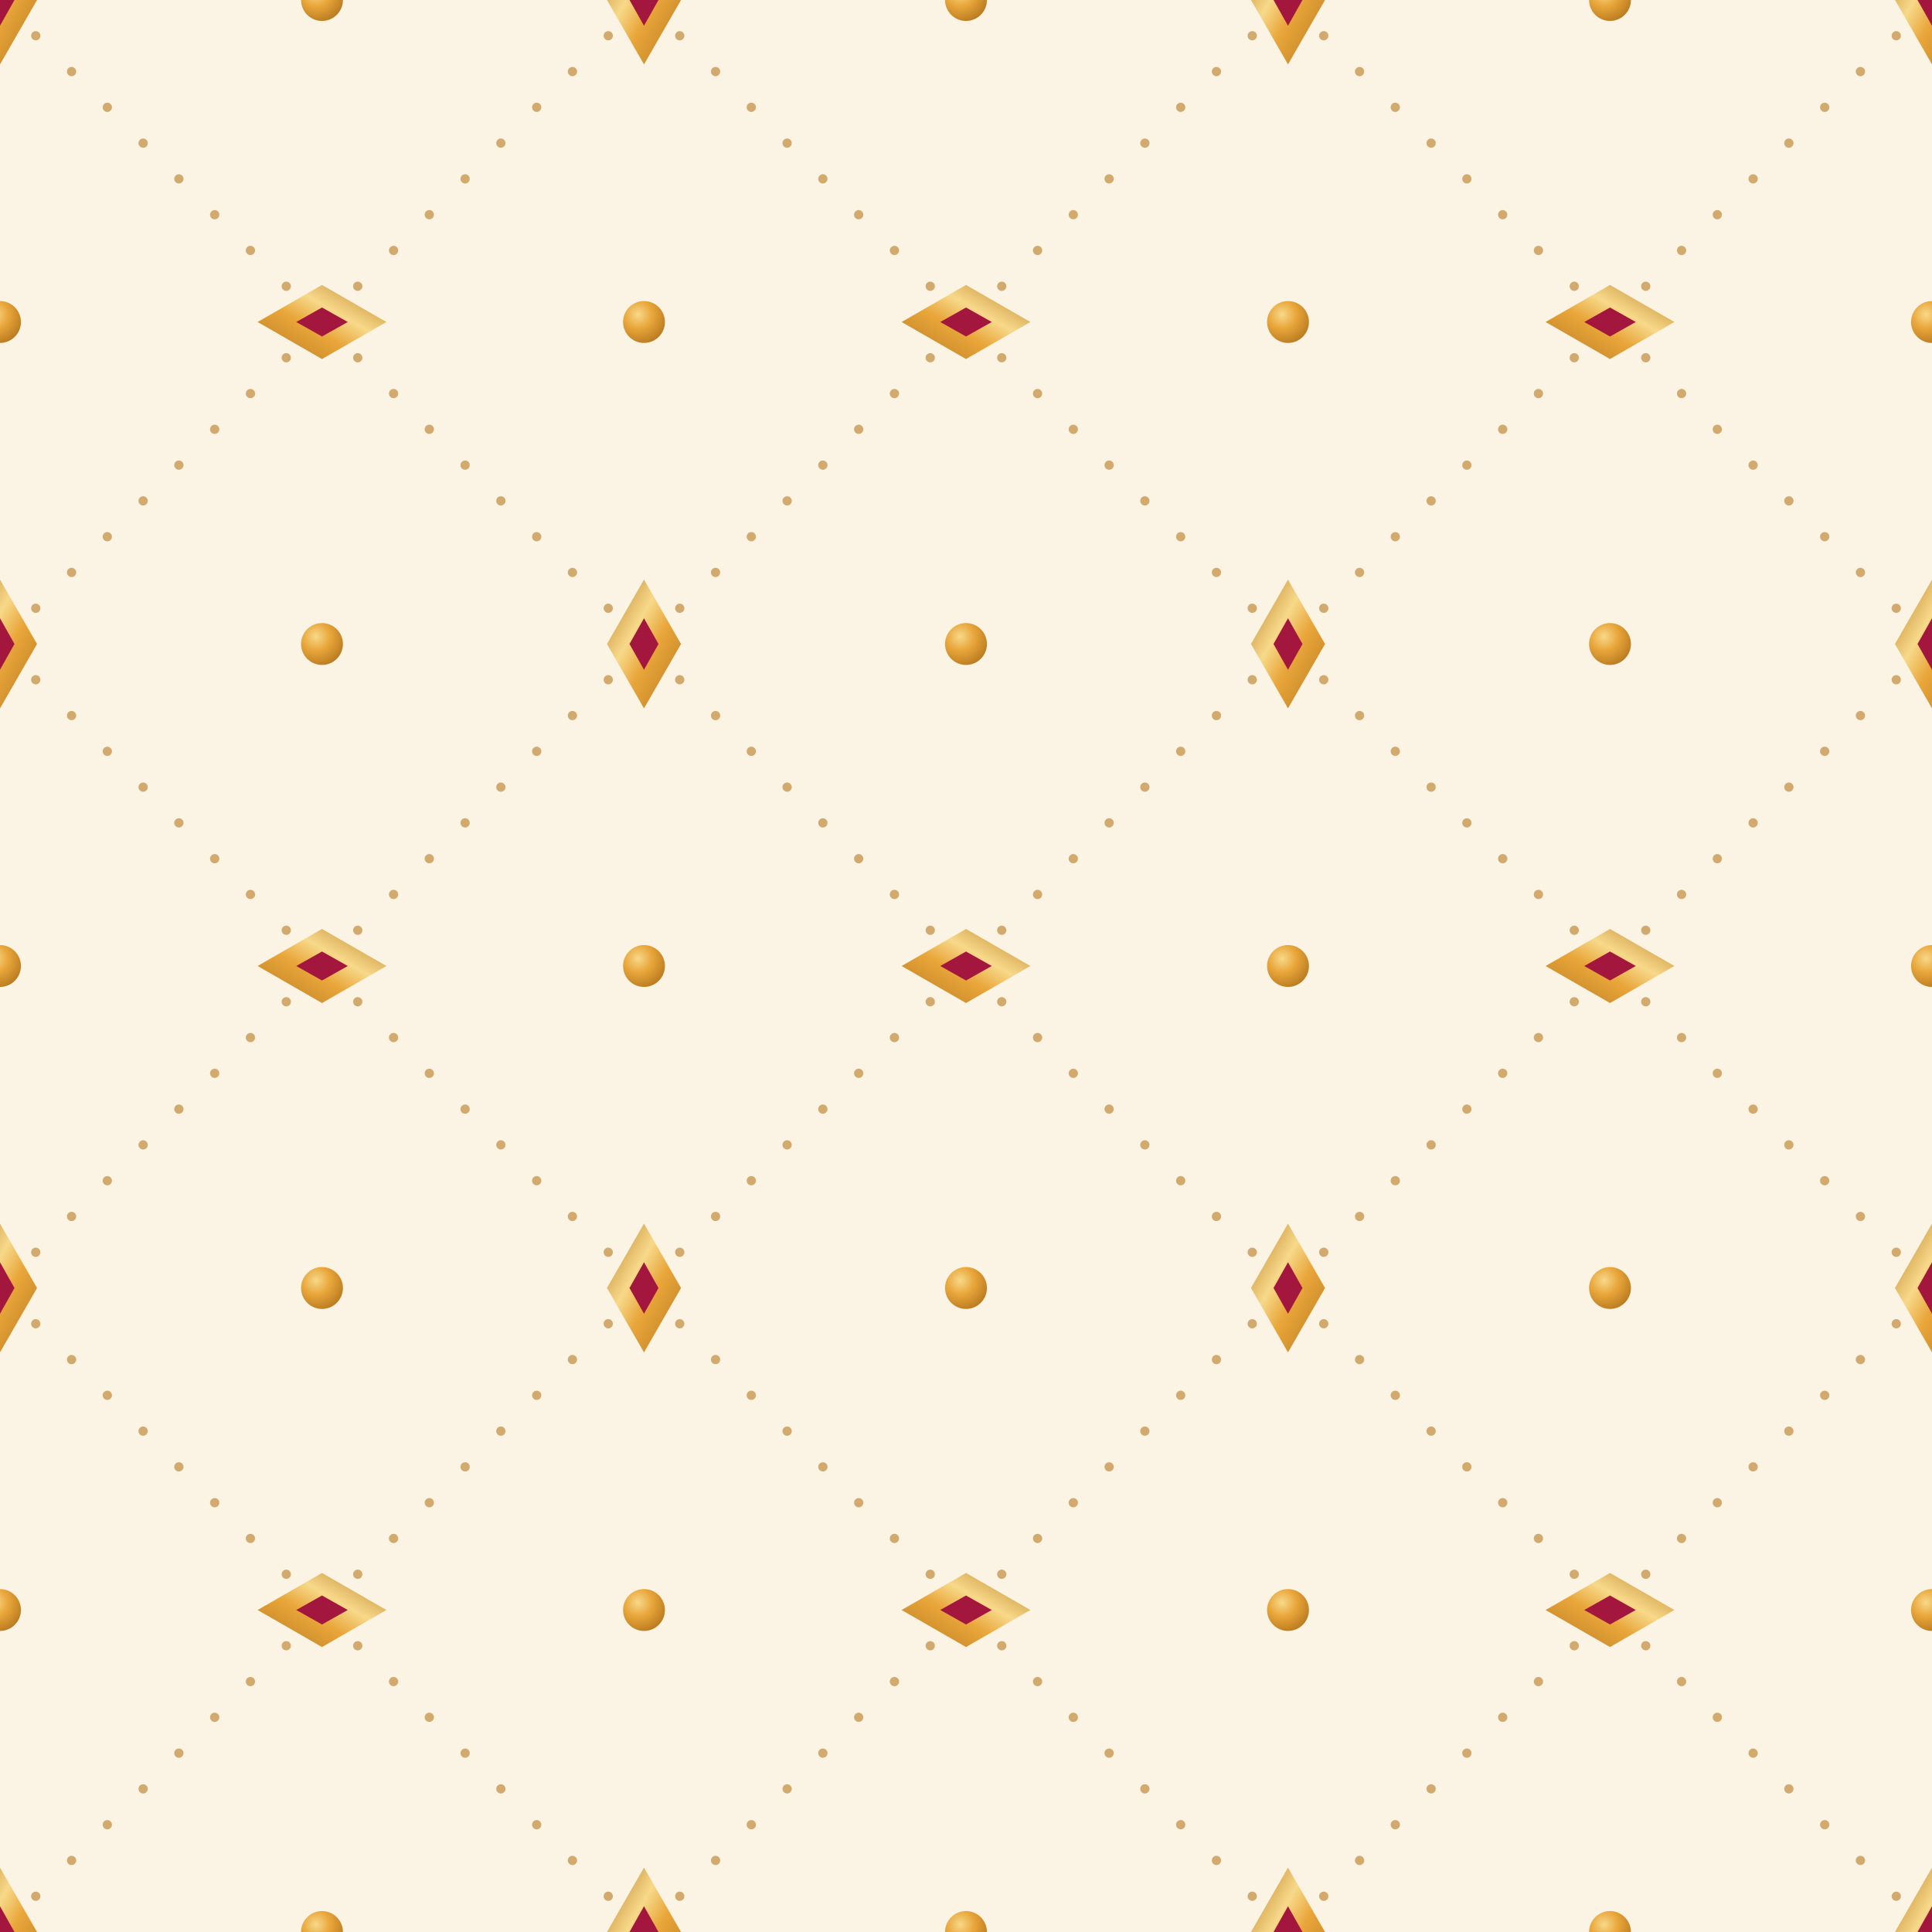
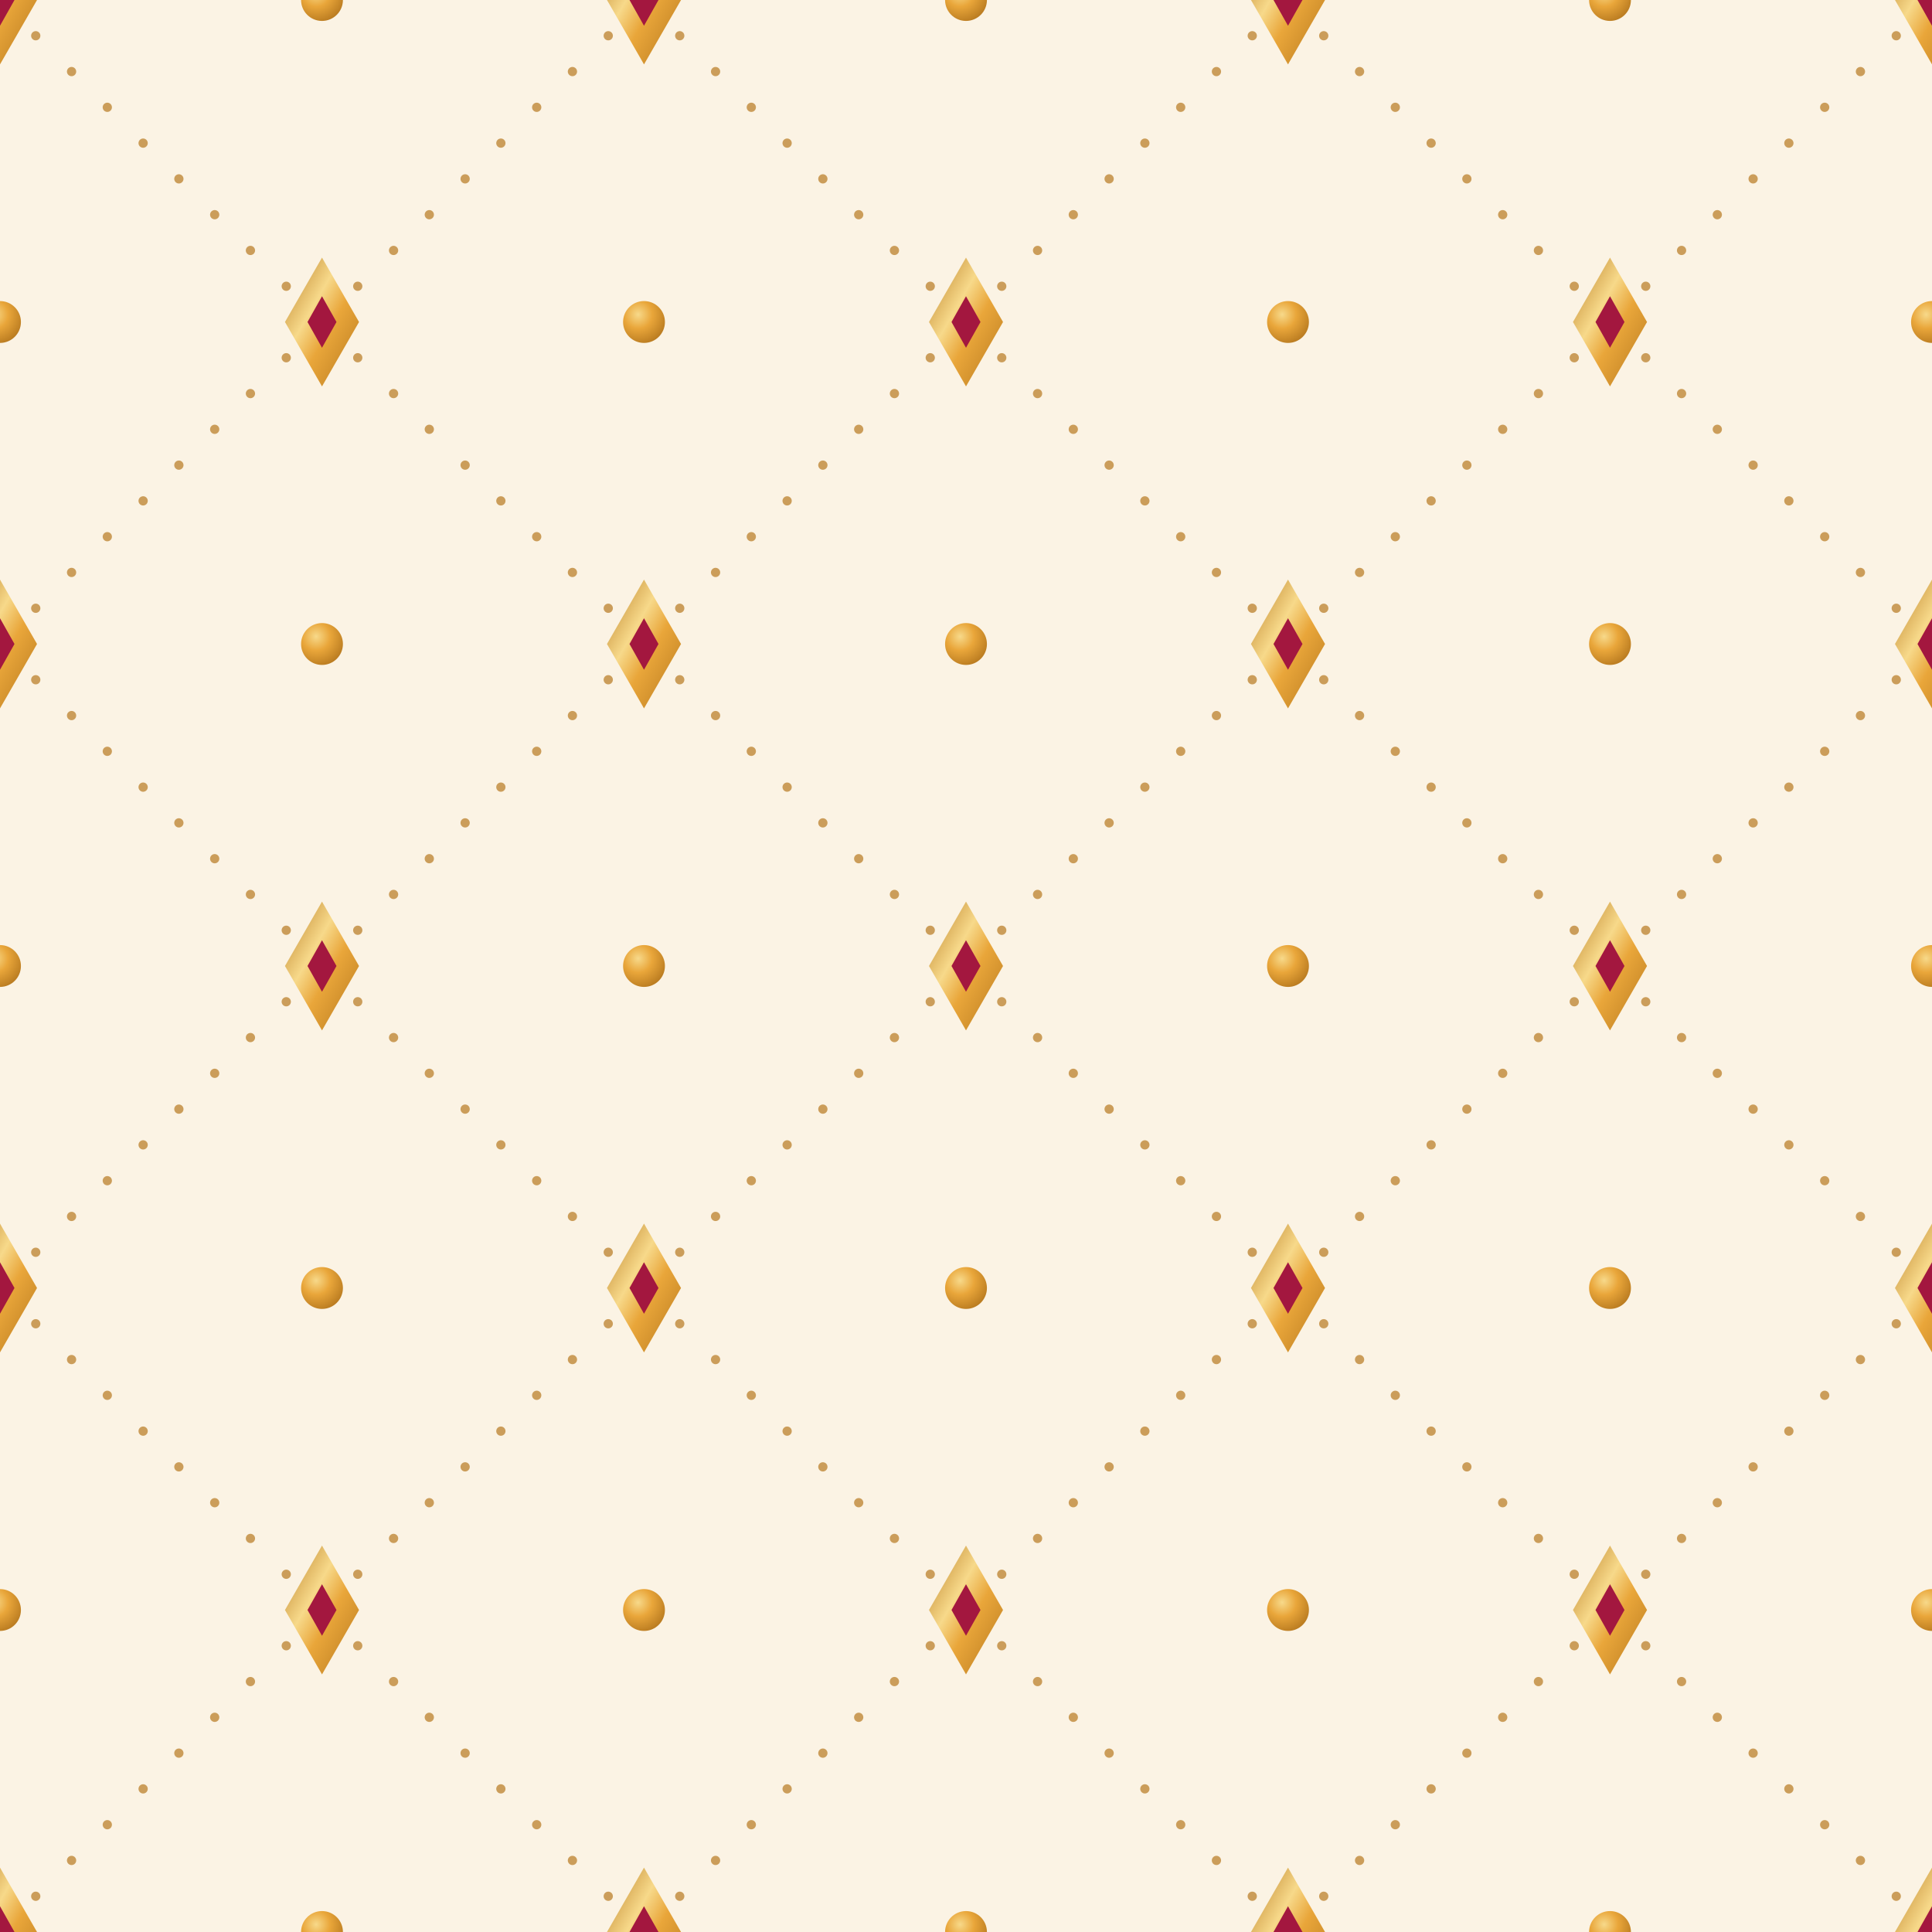
<svg xmlns="http://www.w3.org/2000/svg" xmlns:xlink="http://www.w3.org/1999/xlink" width="240" height="240" viewBox="0 0 240 240">
  <defs>
    <linearGradient id="foil" x1="0" y1="0" x2="1" y2="1">
      <stop offset="0" stop-color="#B7791F" />
      <stop offset=".38" stop-color="#F7D98A" />
      <stop offset=".58" stop-color="#E9A63A" />
      <stop offset="1" stop-color="#B7791F" />
    </linearGradient>
    <radialGradient id="brass" cx=".36" cy=".32" r=".75">
      <stop offset="0" stop-color="#F7D98A" />
      <stop offset=".45" stop-color="#E9A63A" />
      <stop offset="1" stop-color="#B7791F" />
    </radialGradient>
    <g id="dm">
      <path d="M0 -8L4.6 0 0 8 -4.6 0Z" fill="url(#foil)" />
      <path d="M0 -3.2L1.8 0 0 3.2 -1.8 0Z" fill="#A3173F" />
    </g>
    <g id="ss">
      <circle r="2.6" fill="url(#brass)" />
    </g>
  </defs>
  <rect width="240" height="240" fill="#FBF3E4" />
-   <path d="M4.44 4.44h0M8.89 8.89h0M13.33 13.33h0M17.78 17.78h0M22.22 22.22h0M26.67 26.67h0M31.11 31.11h0M35.56 35.56h0M4.44 84.44h0M8.89 88.89h0M13.33 93.33h0M17.78 97.78h0M22.22 102.22h0M26.67 106.67h0M31.11 111.11h0M35.56 115.56h0M4.44 75.56h0M8.89 71.11h0M13.33 66.67h0M17.78 62.22h0M22.22 57.78h0M26.67 53.33h0M31.11 48.89h0M35.56 44.44h0M4.44 164.44h0M8.89 168.89h0M13.33 173.33h0M17.78 177.78h0M22.22 182.22h0M26.67 186.67h0M31.11 191.11h0M35.56 195.56h0M4.44 155.56h0M8.89 151.11h0M13.33 146.67h0M17.78 142.22h0M22.22 137.78h0M26.67 133.33h0M31.11 128.89h0M35.56 124.44h0M4.44 235.56h0M8.89 231.11h0M13.33 226.67h0M17.78 222.22h0M22.22 217.78h0M26.67 213.33h0M31.11 208.89h0M35.56 204.44h0M44.44 44.44h0M48.89 48.89h0M53.33 53.33h0M57.78 57.78h0M62.22 62.22h0M66.67 66.67h0M71.11 71.11h0M75.56 75.56h0M44.44 35.56h0M48.89 31.11h0M53.33 26.67h0M57.78 22.22h0M62.22 17.78h0M66.67 13.33h0M71.11 8.89h0M75.56 4.44h0M44.44 124.44h0M48.89 128.89h0M53.33 133.33h0M57.78 137.78h0M62.22 142.22h0M66.67 146.67h0M71.11 151.11h0M75.56 155.56h0M44.44 115.56h0M48.89 111.11h0M53.33 106.67h0M57.78 102.22h0M62.22 97.78h0M66.67 93.33h0M71.11 88.89h0M75.56 84.44h0M44.44 204.44h0M48.89 208.89h0M53.33 213.33h0M57.78 217.78h0M62.22 222.22h0M66.67 226.67h0M71.11 231.11h0M75.56 235.56h0M44.44 195.56h0M48.89 191.11h0M53.33 186.67h0M57.78 182.22h0M62.22 177.78h0M66.67 173.33h0M71.11 168.89h0M75.56 164.44h0M84.44 4.44h0M88.89 8.89h0M93.33 13.33h0M97.78 17.78h0M102.22 22.22h0M106.67 26.67h0M111.11 31.11h0M115.56 35.56h0M84.44 84.44h0M88.89 88.89h0M93.33 93.33h0M97.78 97.78h0M102.22 102.22h0M106.67 106.67h0M111.11 111.11h0M115.56 115.56h0M84.44 75.56h0M88.89 71.11h0M93.33 66.67h0M97.78 62.22h0M102.22 57.78h0M106.67 53.33h0M111.11 48.89h0M115.56 44.44h0M84.44 164.44h0M88.89 168.89h0M93.33 173.33h0M97.78 177.78h0M102.22 182.22h0M106.67 186.67h0M111.11 191.11h0M115.56 195.56h0M84.44 155.56h0M88.89 151.11h0M93.33 146.67h0M97.78 142.22h0M102.22 137.78h0M106.67 133.33h0M111.11 128.89h0M115.56 124.44h0M84.44 235.56h0M88.89 231.11h0M93.33 226.67h0M97.78 222.22h0M102.22 217.78h0M106.67 213.33h0M111.11 208.89h0M115.56 204.44h0M124.44 44.44h0M128.89 48.89h0M133.33 53.33h0M137.78 57.78h0M142.22 62.22h0M146.67 66.67h0M151.11 71.11h0M155.56 75.56h0M124.44 35.56h0M128.89 31.11h0M133.33 26.67h0M137.78 22.22h0M142.22 17.78h0M146.67 13.33h0M151.11 8.89h0M155.56 4.44h0M124.44 124.44h0M128.89 128.89h0M133.33 133.33h0M137.78 137.78h0M142.22 142.22h0M146.67 146.67h0M151.11 151.11h0M155.56 155.56h0M124.44 115.56h0M128.89 111.11h0M133.33 106.67h0M137.78 102.22h0M142.22 97.78h0M146.67 93.33h0M151.11 88.89h0M155.56 84.44h0M124.44 204.44h0M128.89 208.89h0M133.33 213.33h0M137.78 217.78h0M142.22 222.22h0M146.67 226.67h0M151.11 231.11h0M155.56 235.56h0M124.44 195.56h0M128.89 191.11h0M133.33 186.67h0M137.78 182.22h0M142.22 177.78h0M146.67 173.33h0M151.11 168.89h0M155.56 164.44h0M164.44 4.44h0M168.89 8.89h0M173.33 13.33h0M177.78 17.78h0M182.22 22.22h0M186.67 26.67h0M191.11 31.11h0M195.56 35.56h0M164.44 84.44h0M168.89 88.89h0M173.33 93.33h0M177.78 97.78h0M182.22 102.22h0M186.67 106.67h0M191.11 111.11h0M195.56 115.56h0M164.44 75.56h0M168.89 71.11h0M173.33 66.67h0M177.78 62.22h0M182.22 57.78h0M186.67 53.33h0M191.11 48.89h0M195.56 44.44h0M164.44 164.44h0M168.89 168.89h0M173.33 173.33h0M177.78 177.78h0M182.22 182.22h0M186.67 186.67h0M191.11 191.11h0M195.56 195.56h0M164.44 155.56h0M168.89 151.11h0M173.33 146.67h0M177.78 142.22h0M182.22 137.78h0M186.67 133.33h0M191.11 128.89h0M195.56 124.44h0M164.44 235.56h0M168.89 231.11h0M173.33 226.67h0M177.78 222.22h0M182.22 217.78h0M186.67 213.33h0M191.11 208.89h0M195.56 204.44h0M204.44 44.44h0M208.89 48.89h0M213.33 53.33h0M217.78 57.78h0M222.22 62.22h0M226.67 66.67h0M231.11 71.11h0M235.56 75.56h0M204.44 35.56h0M208.89 31.11h0M213.33 26.67h0M217.78 22.22h0M222.22 17.78h0M226.67 13.33h0M231.11 8.89h0M235.56 4.44h0M204.44 124.44h0M208.89 128.89h0M213.33 133.33h0M217.78 137.78h0M222.22 142.22h0M226.67 146.67h0M231.11 151.11h0M235.56 155.56h0M204.44 115.56h0M208.89 111.11h0M213.33 106.67h0M217.78 102.22h0M222.22 97.78h0M226.67 93.33h0M231.11 88.89h0M235.56 84.44h0M204.44 204.44h0M208.89 208.89h0M213.33 213.33h0M217.78 217.78h0M222.22 222.22h0M226.67 226.67h0M231.11 231.11h0M235.56 235.56h0M204.44 195.56h0M208.89 191.11h0M213.33 186.67h0M217.78 182.22h0M222.22 177.78h0M226.67 173.33h0M231.11 168.89h0M235.56 164.44h0" stroke="#B7791F" stroke-width="1.15" stroke-linecap="round" opacity="0.6" />
+   <path d="M4.44 4.44h0M8.89 8.89h0M13.33 13.33h0M17.78 17.78h0M22.22 22.22h0M26.67 26.67h0M31.11 31.11h0M35.56 35.56h0M4.44 84.44h0M8.89 88.89h0M13.33 93.33h0M17.78 97.78h0M22.22 102.22h0M26.67 106.67h0M31.11 111.11h0M35.56 115.56h0M4.44 75.56h0M8.89 71.11h0M13.33 66.67h0M17.78 62.22h0M22.22 57.78h0M26.67 53.33h0M31.11 48.89h0M35.56 44.44h0M4.44 164.44h0M8.89 168.89h0M13.33 173.33h0M17.78 177.78h0M22.22 182.22h0M26.67 186.67h0M31.11 191.11h0M35.56 195.56h0M4.44 155.56h0M8.89 151.11h0M13.33 146.67h0M17.78 142.22h0M22.22 137.78h0M26.67 133.33h0M31.11 128.89h0M35.56 124.44h0M4.44 235.56h0M8.89 231.11h0M13.33 226.67h0M17.78 222.22h0M22.22 217.78h0M26.67 213.33h0M31.11 208.89h0M35.56 204.44h0M44.44 44.44h0M48.89 48.89h0M53.33 53.33h0M57.78 57.78h0M62.22 62.22h0M66.67 66.67h0M71.11 71.11h0M75.56 75.56h0M44.44 35.56h0M48.89 31.11h0M53.33 26.67h0M57.78 22.22h0M62.22 17.78h0M66.67 13.33h0M71.11 8.89h0M75.56 4.44h0M44.44 124.44h0M48.89 128.89h0M53.33 133.33h0M57.78 137.78h0M62.22 142.22h0M66.67 146.67h0M71.11 151.11h0M75.56 155.56h0M44.44 115.56h0M48.89 111.11h0M53.33 106.67h0M57.78 102.22h0M62.22 97.78h0M66.67 93.33h0M71.11 88.89h0M75.56 84.44h0M44.44 204.44h0M48.89 208.89h0M53.33 213.33h0M57.78 217.78h0M62.22 222.22h0M66.67 226.67h0M71.11 231.11h0M75.56 235.56h0M44.44 195.56h0M48.89 191.11h0M53.33 186.67h0M57.78 182.22h0M62.22 177.78h0M66.67 173.33h0M71.11 168.89h0M75.56 164.44h0M84.44 4.44h0M88.89 8.89h0M93.33 13.33h0M97.78 17.78h0M102.22 22.22h0M106.67 26.67h0M111.11 31.11h0M115.56 35.56h0M84.44 84.44h0M88.89 88.89h0M93.33 93.33h0M97.78 97.78h0M102.22 102.22h0M106.67 106.67h0M111.11 111.11h0M115.56 115.56h0M84.44 75.56h0M88.89 71.11h0M93.33 66.67h0M97.78 62.22h0M102.22 57.78h0M106.67 53.33h0M111.11 48.89h0M115.56 44.44h0M84.44 164.44h0M88.89 168.89h0M93.33 173.33h0M97.78 177.78h0M102.22 182.22h0M106.67 186.67h0M111.11 191.11h0M115.56 195.56h0M84.44 155.56h0M88.89 151.11h0M93.33 146.67h0M97.78 142.22h0M102.22 137.78h0M106.67 133.33h0M111.11 128.89h0M115.56 124.44h0M84.44 235.56h0M88.89 231.11h0M93.33 226.67h0M97.78 222.22h0M102.22 217.78h0M106.67 213.33h0M111.11 208.89h0M115.56 204.44h0M124.44 44.44h0M128.89 48.89h0M133.33 53.33h0M137.78 57.78h0M142.22 62.22h0M146.67 66.67h0M151.11 71.11h0M155.56 75.56h0M124.44 35.56h0M128.89 31.11h0M133.33 26.67h0M137.78 22.22h0M142.22 17.78h0M146.67 13.33h0M151.11 8.89h0M155.56 4.44h0M124.44 124.44h0M128.89 128.89h0M133.33 133.33h0M137.78 137.78h0M142.22 142.22h0M146.67 146.67h0M151.11 151.11h0M155.56 155.56h0M124.44 115.56h0M128.89 111.11h0M133.33 106.67h0M137.78 102.22h0M142.22 97.78h0M146.67 93.33h0M151.11 88.89h0M155.56 84.44h0M124.44 204.44h0M128.89 208.89h0M133.33 213.33h0M137.78 217.78h0M142.22 222.22h0M146.67 226.67h0M151.11 231.11h0M155.56 235.56h0M124.44 195.56h0M128.89 191.11h0M133.33 186.67h0M137.78 182.22h0M142.22 177.78h0M146.67 173.33h0M151.11 168.89h0M155.56 164.44h0M164.44 4.44h0M168.89 8.89h0M173.33 13.33h0M177.78 17.78h0M182.22 22.22h0M186.67 26.67h0M191.11 31.11h0M195.56 35.56h0M164.44 84.44h0M168.89 88.89h0M173.33 93.33h0M177.78 97.78h0M182.22 102.22h0M186.67 106.67h0M191.11 111.11h0M195.56 115.56h0M164.44 75.56h0M168.89 71.11h0M173.33 66.67h0M177.78 62.22h0M182.22 57.78h0M186.67 53.33h0M191.11 48.89h0M195.56 44.44h0M164.44 164.44h0M168.89 168.89h0M173.33 173.33h0M177.78 177.78h0M182.22 182.22h0M186.67 186.67h0M191.11 191.11h0M195.56 195.56h0M164.44 155.56h0M168.89 151.11h0M173.33 146.67h0M177.78 142.22h0M182.22 137.78h0M186.67 133.33h0M191.11 128.89h0M195.56 124.44h0M164.44 235.56h0M168.89 231.11h0M173.33 226.67h0M177.78 222.22h0M182.22 217.78h0M186.67 213.33h0M191.11 208.89h0M195.56 204.44h0M204.44 44.44h0M208.89 48.89h0M213.33 53.33h0M217.78 57.78h0M222.22 62.22h0M226.67 66.67h0M231.11 71.11h0M235.56 75.56h0M204.44 35.56h0M208.89 31.11h0M213.33 26.67h0M217.78 22.22h0M222.22 17.78h0M226.67 13.33h0M231.11 8.89h0M235.56 4.44h0M204.44 124.44h0M208.89 128.89h0M213.33 133.33h0M217.78 137.78h0M222.22 142.22h0M226.67 146.67h0M231.11 151.11h0M235.56 155.56h0M204.44 115.56h0M208.89 111.11h0M213.33 106.67h0M217.78 102.22h0M222.22 97.78h0M226.67 93.33h0M231.11 88.89h0M235.56 84.44h0M204.44 204.44h0M208.89 208.89h0M213.33 213.33h0M217.78 217.78h0M222.22 222.22h0M226.67 226.67h0M231.11 231.11h0M235.56 235.56h0M204.44 195.56h0M208.89 191.11h0M213.33 186.67h0M217.78 182.22h0M222.22 177.78h0M226.67 173.33h0M231.11 168.89h0M235.56 164.44h0" stroke="#B7791F" stroke-width="1.15" stroke-linecap="round" opacity="0.7" />
  <use xlink:href="#dm" x="0" y="0" />
  <use xlink:href="#ss" x="0" y="40" />
  <use xlink:href="#dm" x="0" y="80" />
  <use xlink:href="#ss" x="0" y="120" />
  <use xlink:href="#dm" x="0" y="160" />
  <use xlink:href="#ss" x="0" y="200" />
  <use xlink:href="#dm" x="0" y="240" />
  <use xlink:href="#ss" x="40" y="0" />
-   <use xlink:href="#dm" x="40" y="40" transform="rotate(90 40 40)" />
+   <use xlink:href="#dm" x="40" y="40" />
  <use xlink:href="#ss" x="40" y="80" />
-   <use xlink:href="#dm" x="40" y="120" transform="rotate(90 40 120)" />
+   <use xlink:href="#dm" x="40" y="120" />
  <use xlink:href="#ss" x="40" y="160" />
-   <use xlink:href="#dm" x="40" y="200" transform="rotate(90 40 200)" />
+   <use xlink:href="#dm" x="40" y="200" />
  <use xlink:href="#ss" x="40" y="240" />
  <use xlink:href="#dm" x="80" y="0" />
  <use xlink:href="#ss" x="80" y="40" />
  <use xlink:href="#dm" x="80" y="80" />
  <use xlink:href="#ss" x="80" y="120" />
  <use xlink:href="#dm" x="80" y="160" />
  <use xlink:href="#ss" x="80" y="200" />
  <use xlink:href="#dm" x="80" y="240" />
  <use xlink:href="#ss" x="120" y="0" />
-   <use xlink:href="#dm" x="120" y="40" transform="rotate(90 120 40)" />
+   <use xlink:href="#dm" x="120" y="40" />
  <use xlink:href="#ss" x="120" y="80" />
-   <use xlink:href="#dm" x="120" y="120" transform="rotate(90 120 120)" />
+   <use xlink:href="#dm" x="120" y="120" />
  <use xlink:href="#ss" x="120" y="160" />
-   <use xlink:href="#dm" x="120" y="200" transform="rotate(90 120 200)" />
+   <use xlink:href="#dm" x="120" y="200" />
  <use xlink:href="#ss" x="120" y="240" />
  <use xlink:href="#dm" x="160" y="0" />
  <use xlink:href="#ss" x="160" y="40" />
  <use xlink:href="#dm" x="160" y="80" />
  <use xlink:href="#ss" x="160" y="120" />
  <use xlink:href="#dm" x="160" y="160" />
  <use xlink:href="#ss" x="160" y="200" />
  <use xlink:href="#dm" x="160" y="240" />
  <use xlink:href="#ss" x="200" y="0" />
-   <use xlink:href="#dm" x="200" y="40" transform="rotate(90 200 40)" />
+   <use xlink:href="#dm" x="200" y="40" />
  <use xlink:href="#ss" x="200" y="80" />
-   <use xlink:href="#dm" x="200" y="120" transform="rotate(90 200 120)" />
+   <use xlink:href="#dm" x="200" y="120" />
  <use xlink:href="#ss" x="200" y="160" />
-   <use xlink:href="#dm" x="200" y="200" transform="rotate(90 200 200)" />
+   <use xlink:href="#dm" x="200" y="200" />
  <use xlink:href="#ss" x="200" y="240" />
  <use xlink:href="#dm" x="240" y="0" />
  <use xlink:href="#ss" x="240" y="40" />
  <use xlink:href="#dm" x="240" y="80" />
  <use xlink:href="#ss" x="240" y="120" />
  <use xlink:href="#dm" x="240" y="160" />
  <use xlink:href="#ss" x="240" y="200" />
  <use xlink:href="#dm" x="240" y="240" />
</svg>
